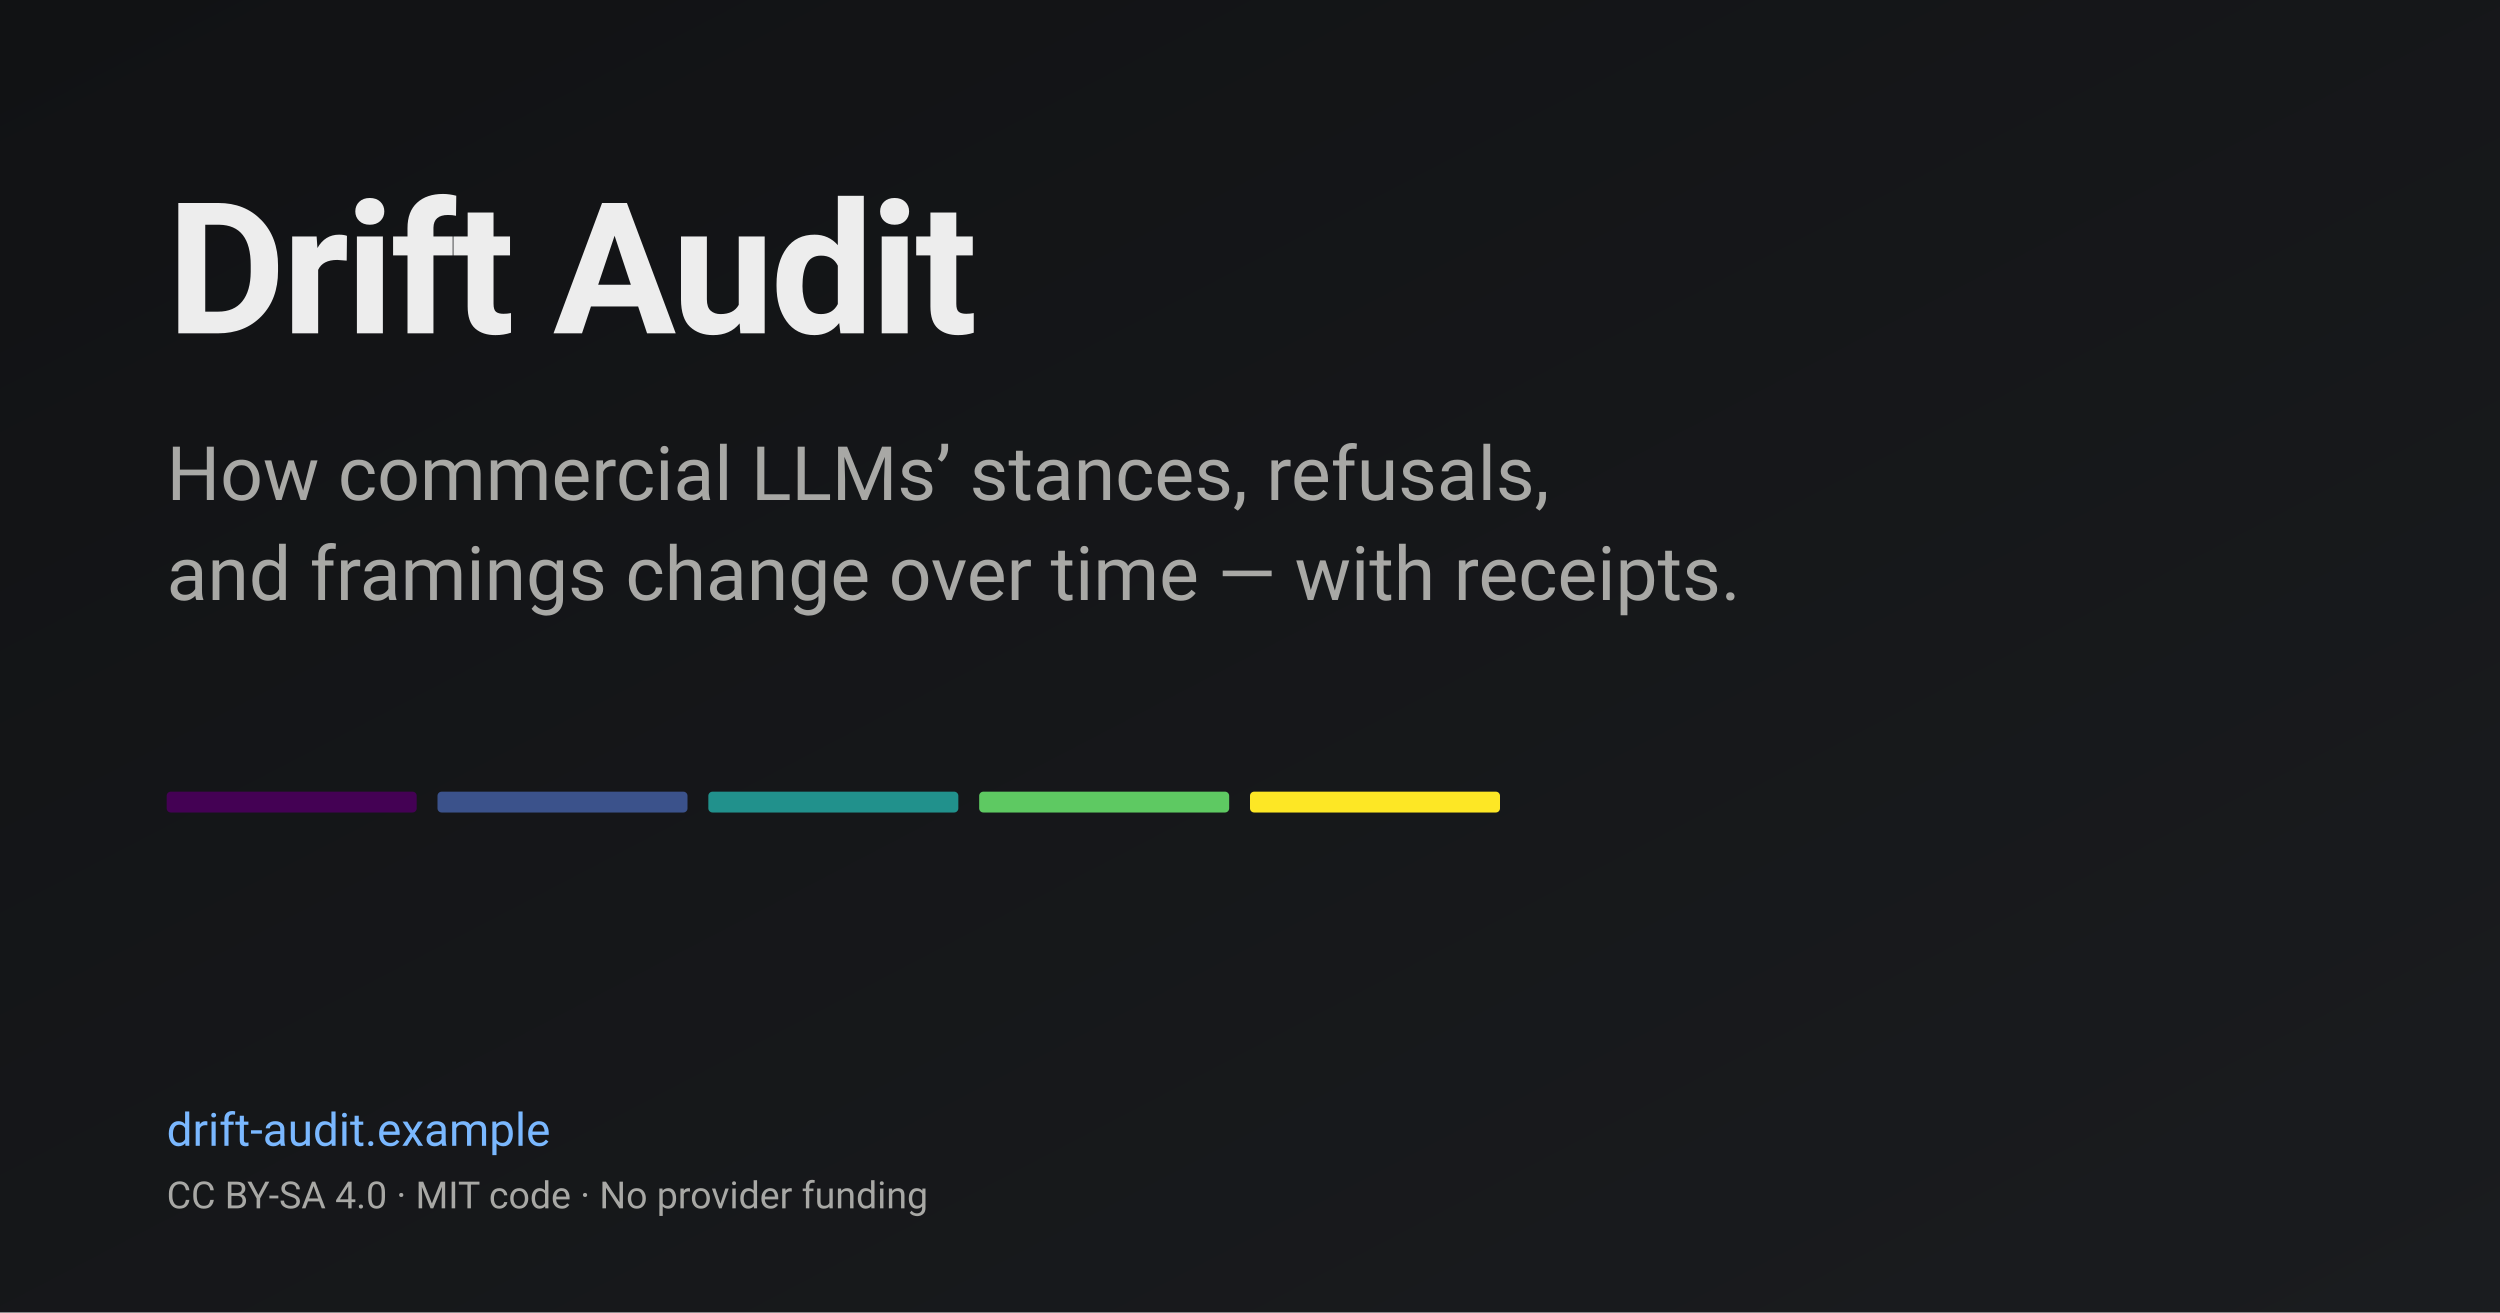
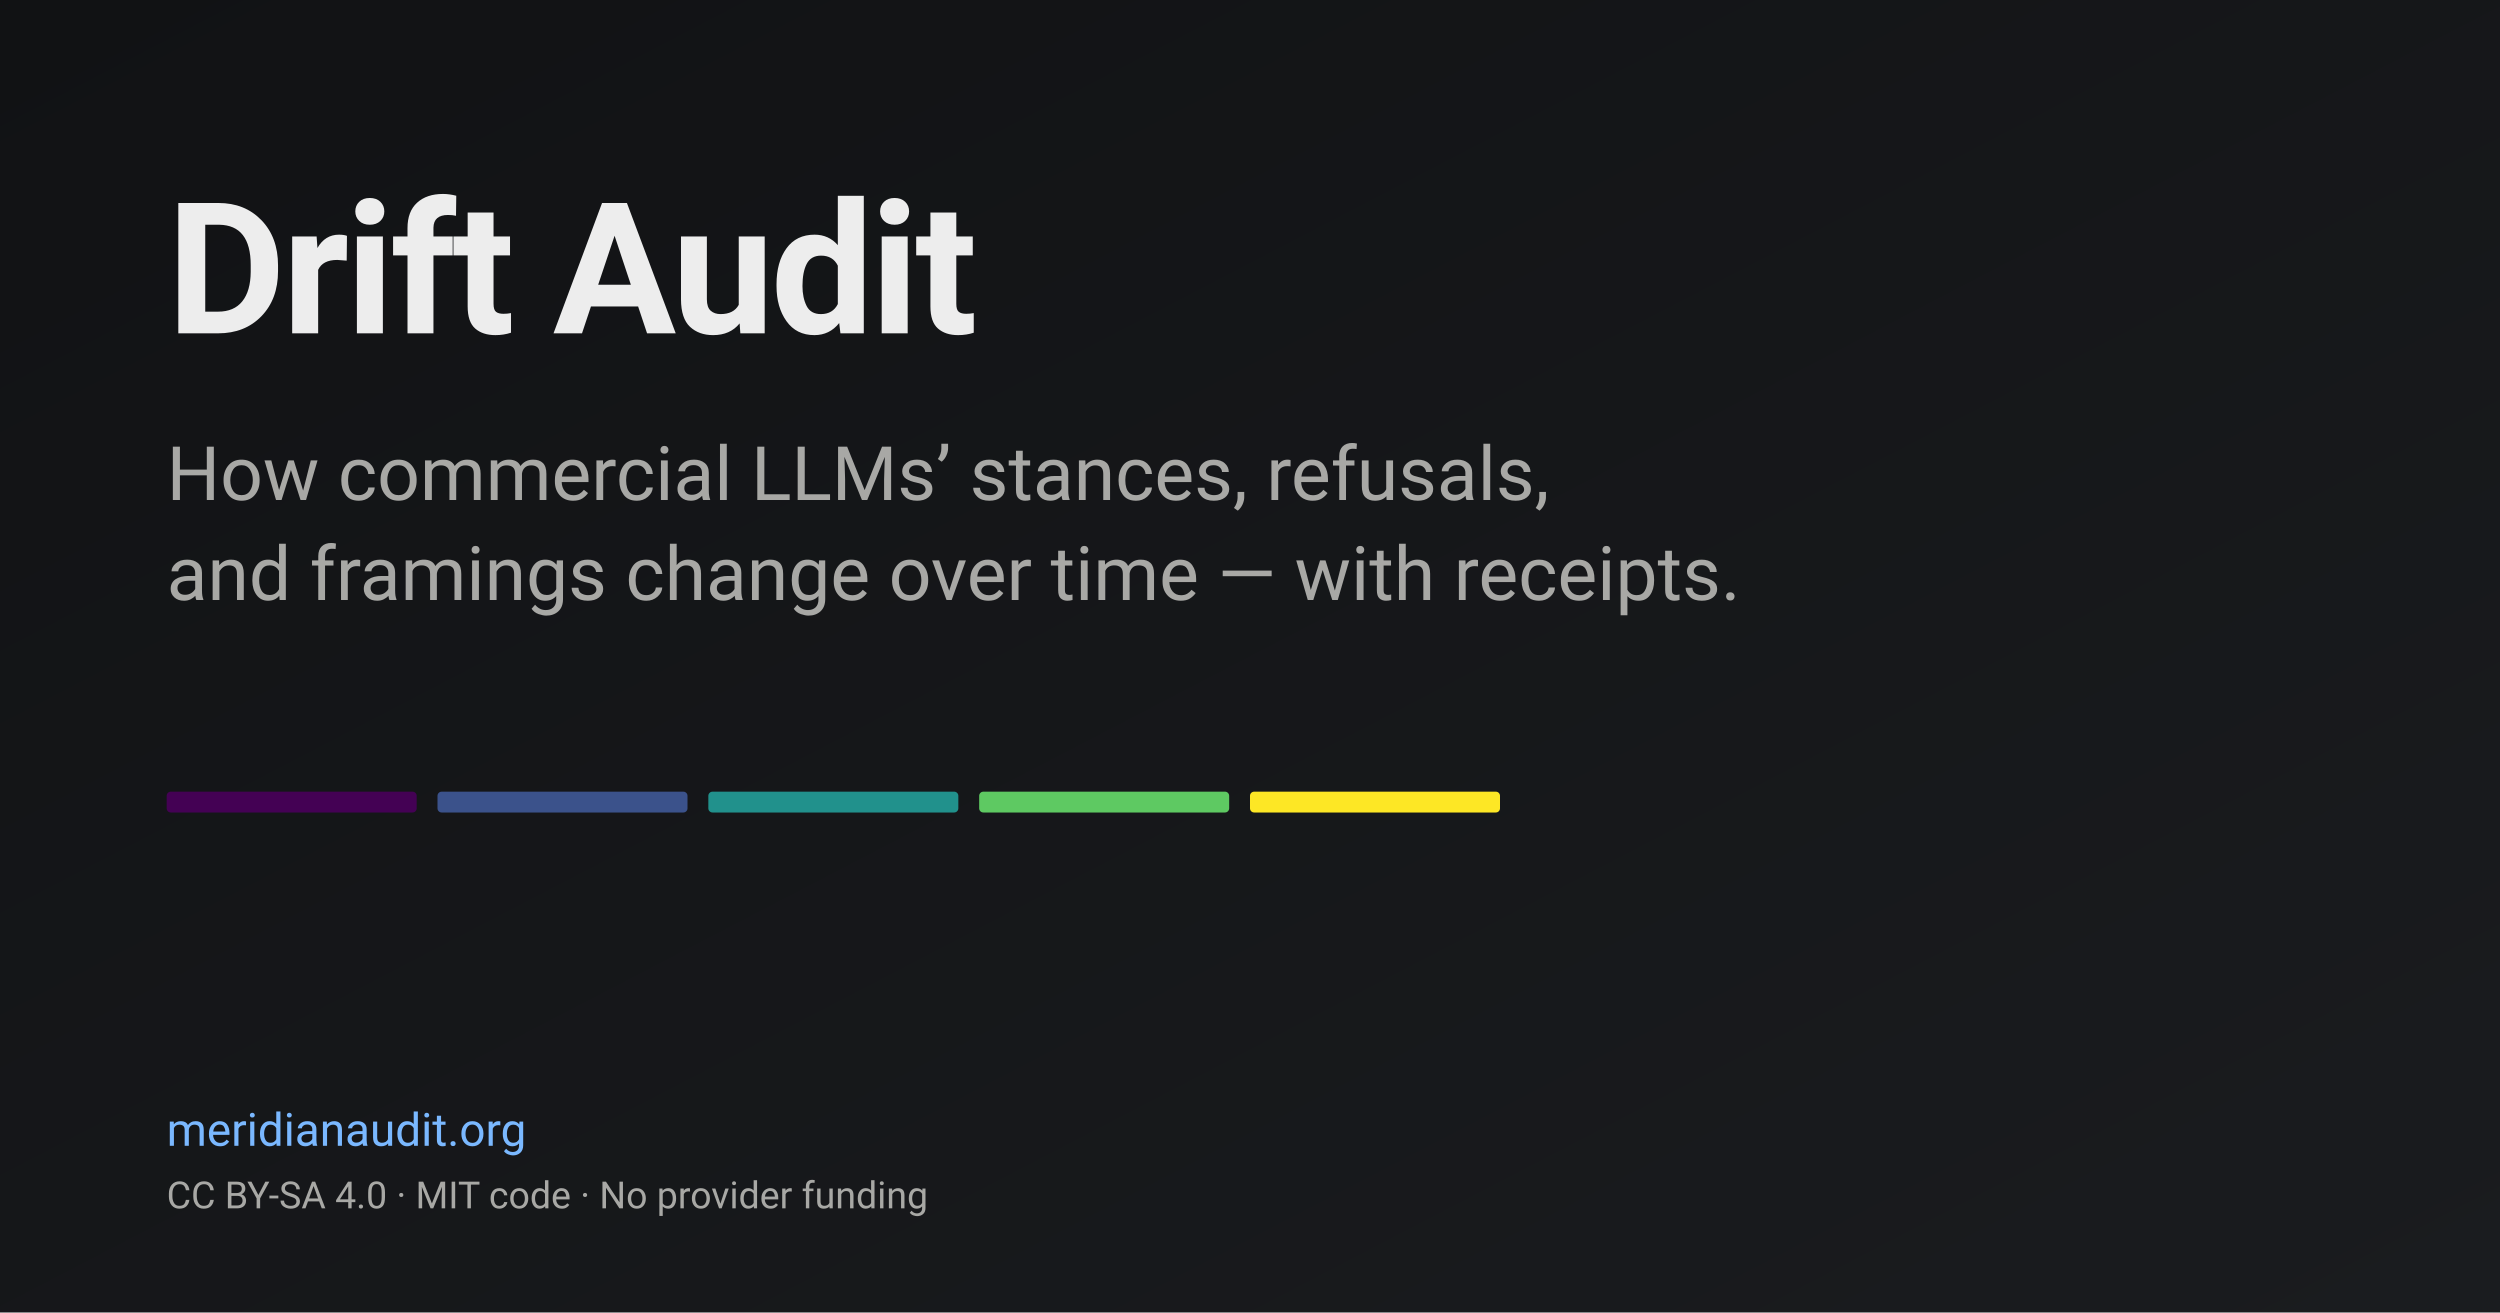
<svg xmlns="http://www.w3.org/2000/svg" viewBox="0 0 1200 630" width="1200" height="630" role="img" aria-label="Drift Audit">
  <defs>
    <linearGradient id="bg" x1="0" y1="0" x2="1" y2="1">
      <stop offset="0%" stop-color="#111214" />
      <stop offset="100%" stop-color="#1a1c1f" />
    </linearGradient>
  </defs>
  <rect width="1200" height="630" fill="url(#bg)" />
  <g fill="#ededed" font-family="system-ui, -apple-system, 'Segoe UI', Roboto, sans-serif">
    <text x="80" y="160" font-size="88" font-weight="700" letter-spacing="-0.02em">Drift Audit</text>
    <text x="80" y="240" font-size="36" fill="#a8a8a5">How commercial LLMs’ stances, refusals,</text>
    <text x="80" y="288" font-size="36" fill="#a8a8a5">and framings change over time — with receipts.</text>
    <g transform="translate(80,380)">
      <rect width="120" height="10" rx="2" fill="#440154" />
      <rect x="130" width="120" height="10" rx="2" fill="#3b528b" />
      <rect x="260" width="120" height="10" rx="2" fill="#21918c" />
      <rect x="390" width="120" height="10" rx="2" fill="#5ec962" />
      <rect x="520" width="120" height="10" rx="2" fill="#fde725" />
    </g>
-     <text x="80" y="550" font-size="22" fill="#7ab8ff">drift-audit.example</text>
+     <text x="80" y="550" font-size="22" fill="#7ab8ff">meridianaudit.org</text>
    <text x="80" y="580" font-size="18" fill="#a8a8a5">CC BY-SA 4.0 · MIT code · No provider funding</text>
  </g>
</svg>
